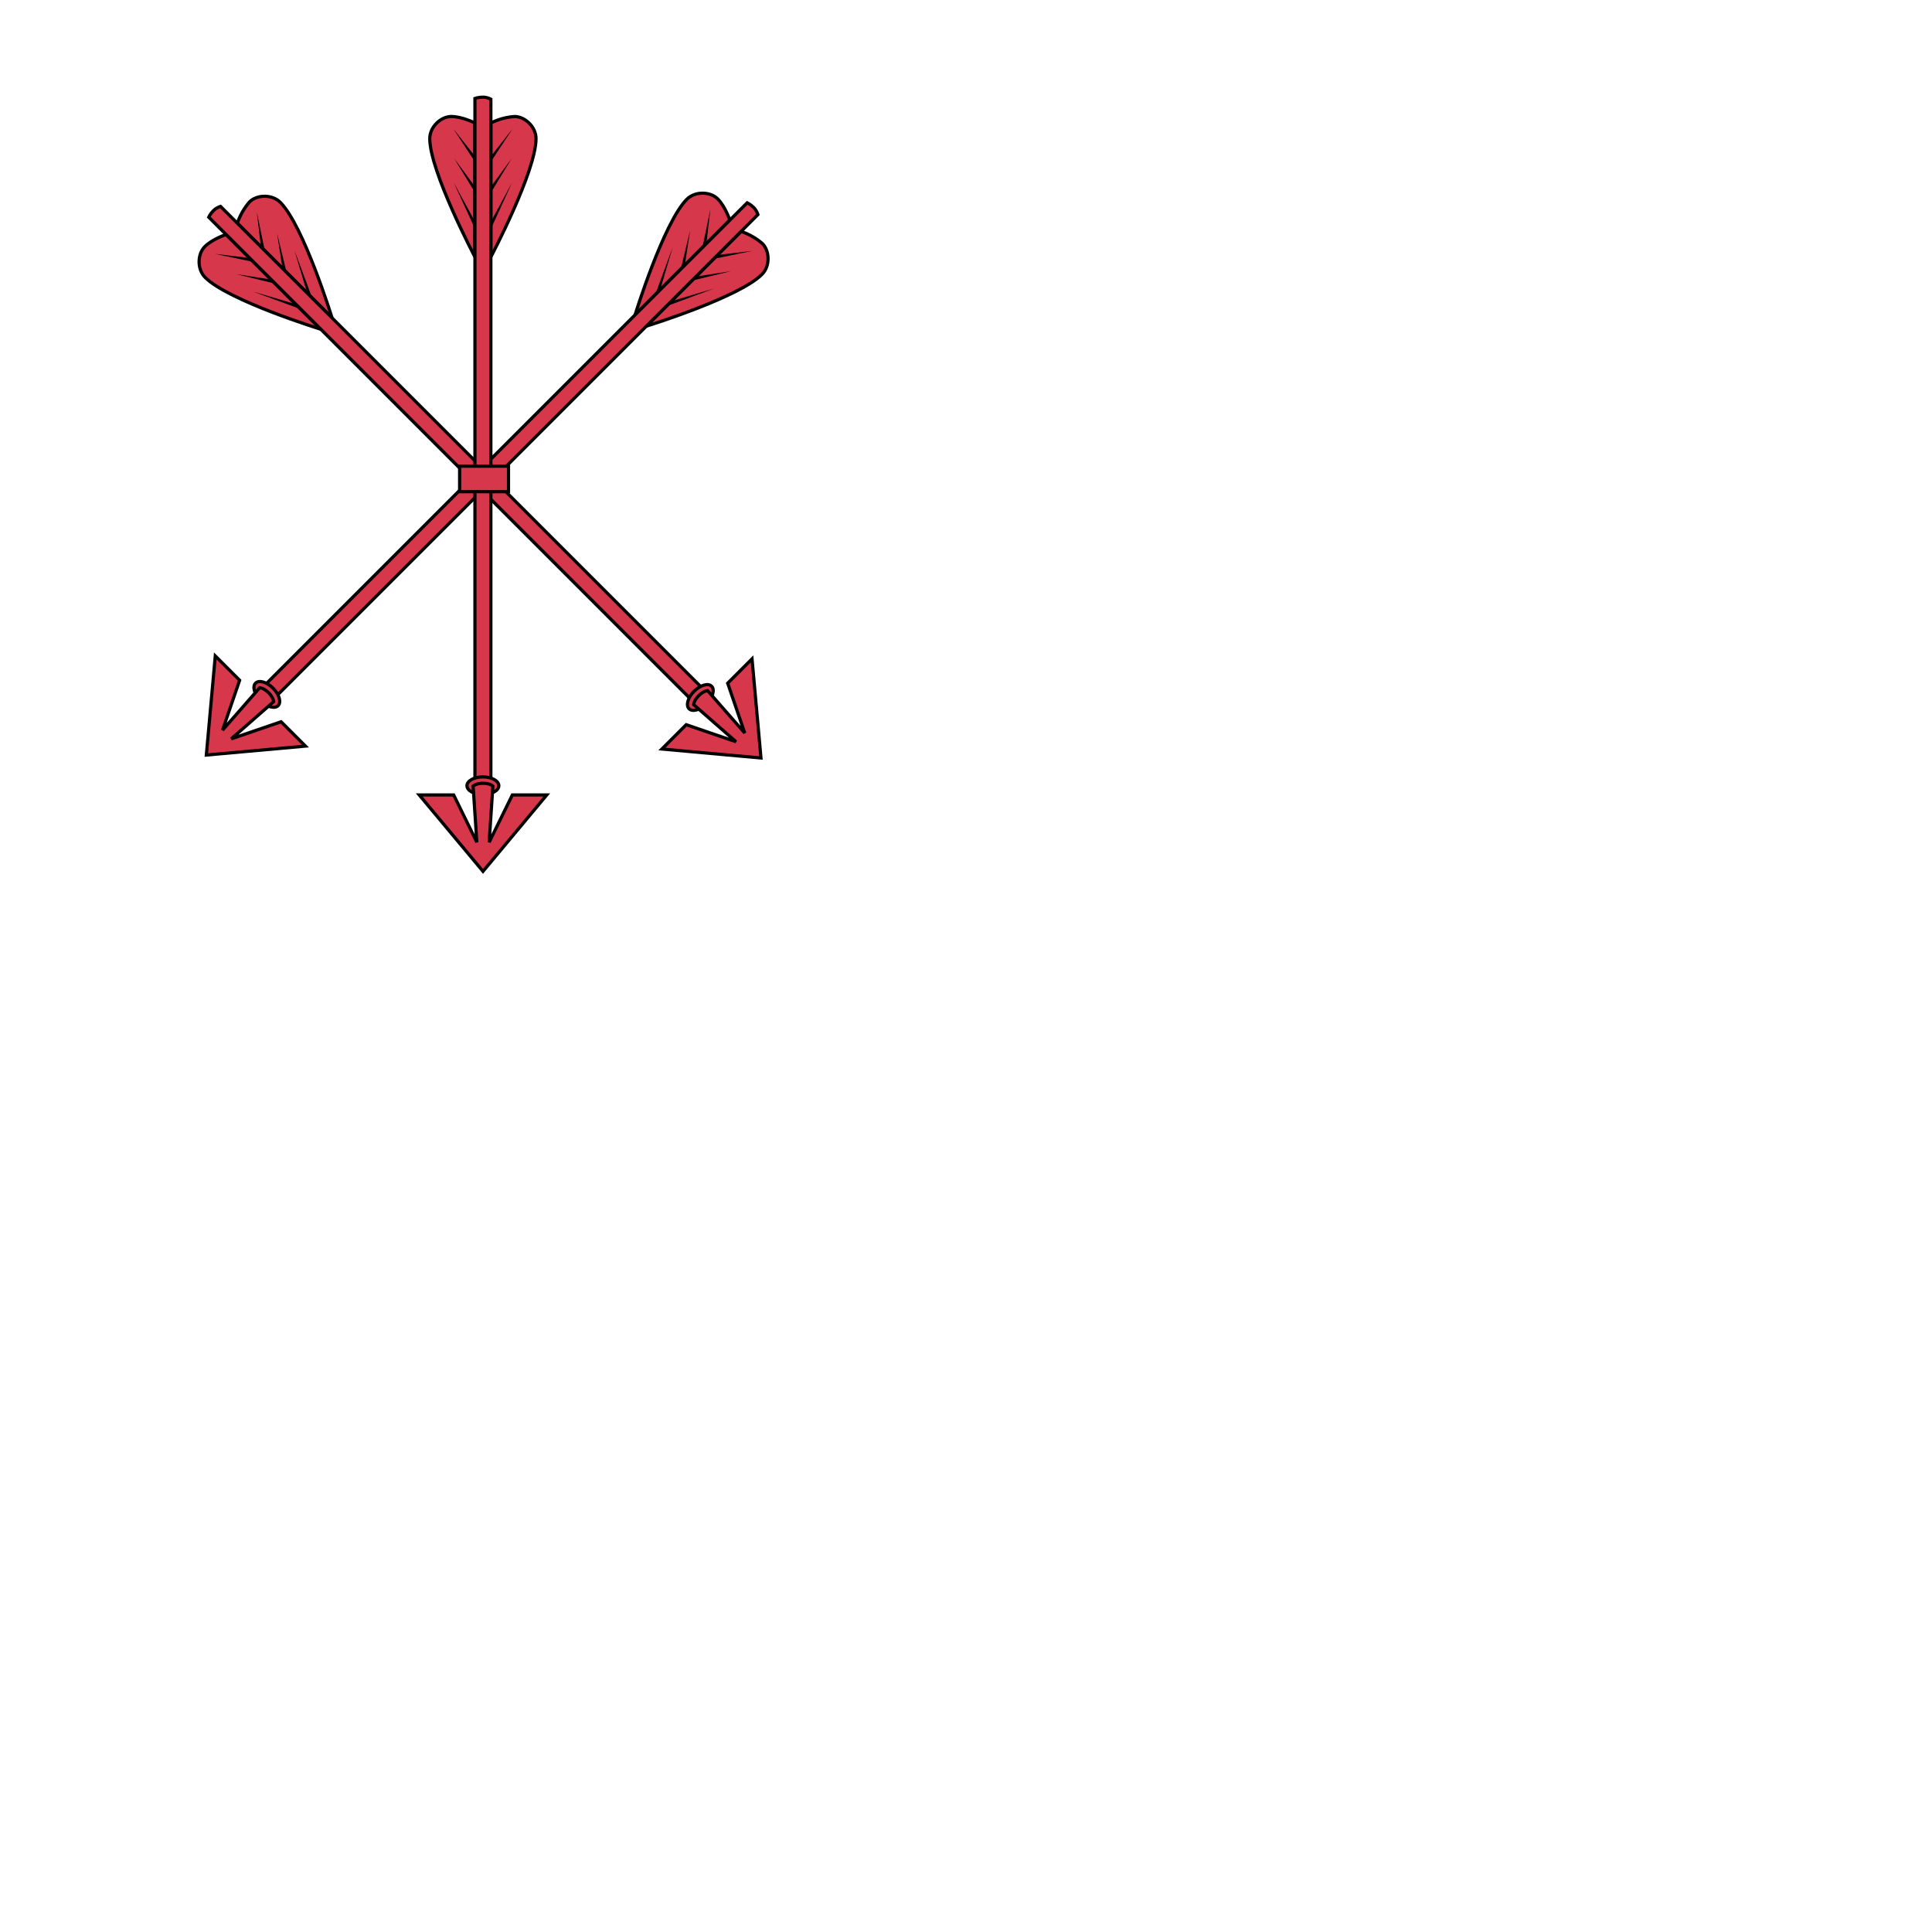
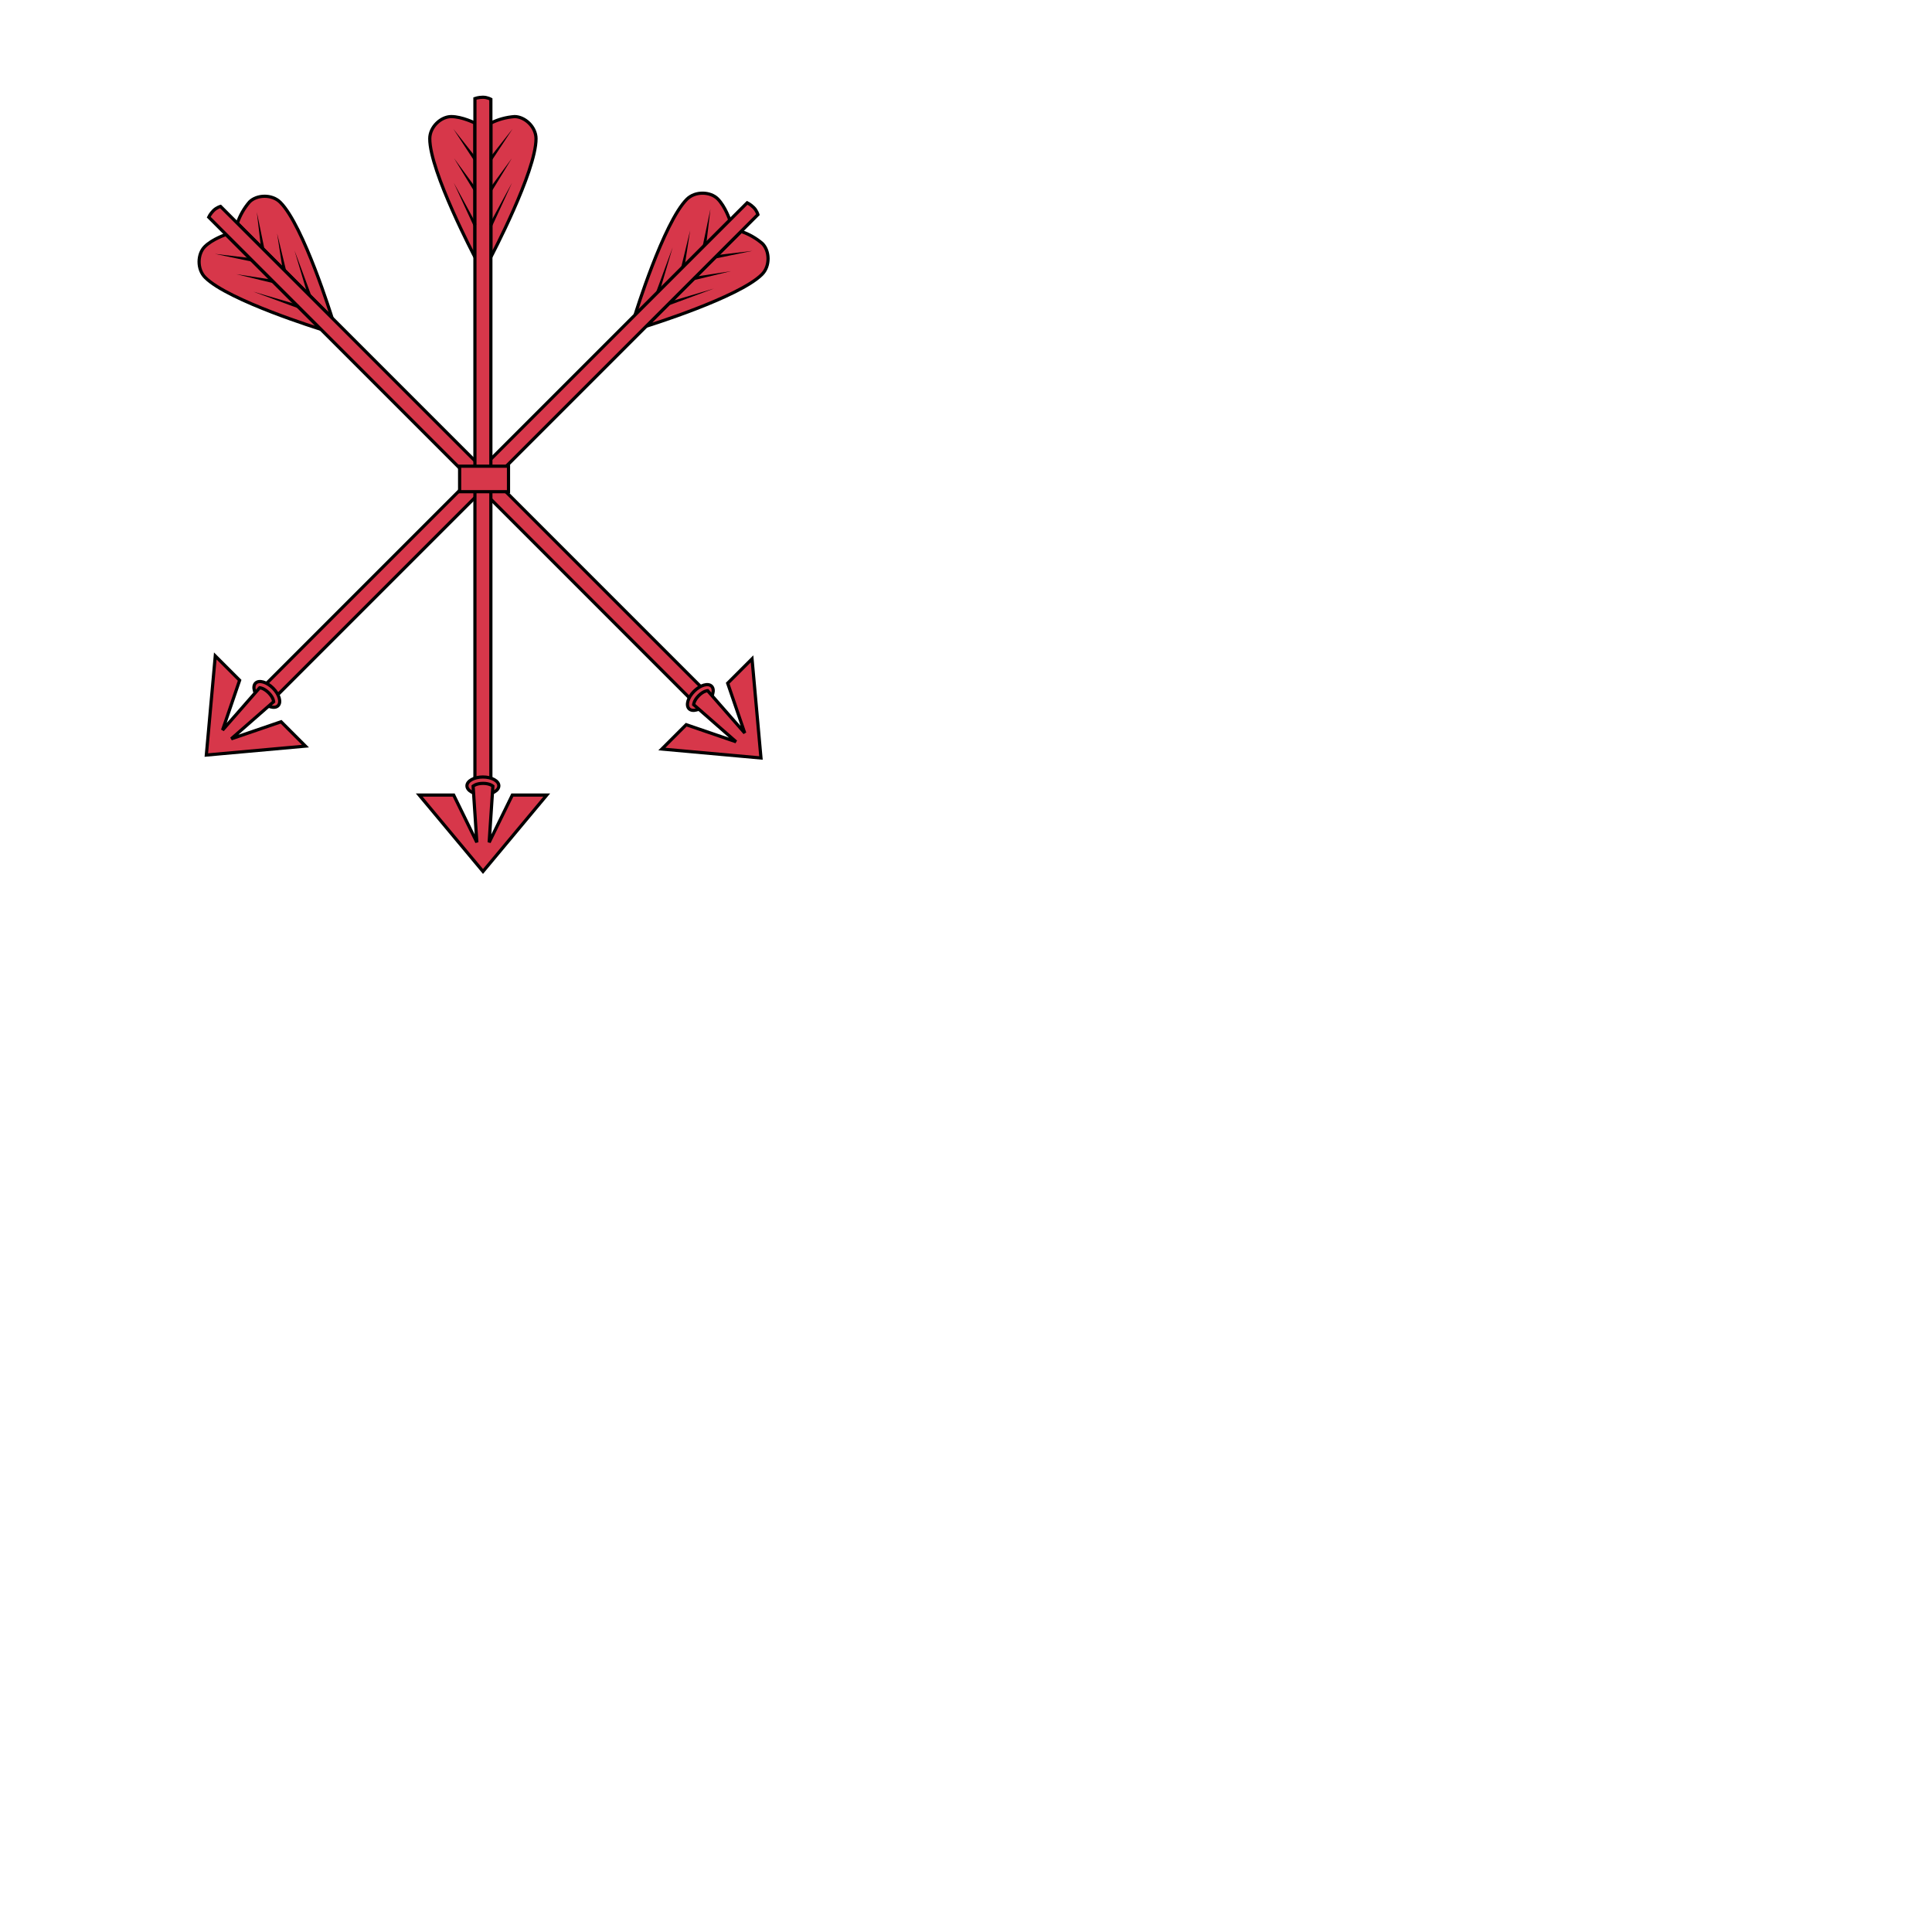
<svg xmlns="http://www.w3.org/2000/svg" fill="#d7374a" stroke="#000" viewBox="50 50 200 200">
-   <g id="arrowsSheaf" stroke-width="3" transform="matrix(.11 0 0 .11 10.9 102)">
-     <g transform="scale(1 -1) rotate(45 770.959 4.823)">
-       <path class="tertiary" d="M817.4 323a60 60 0 0022.3 6.1c9.6 0 20.2-9.6 20.2-20.8 0-30.9-42.5-111.4-42.5-111.4zm-15 0s-12.1 6.1-22.3 6.1c-9.6 0-20.2-9.6-20.2-20.8 0-30.9 42.5-111.4 42.5-111.4z" />
-       <path d="M802.4 -297.4v643.5s3.3 1.2 7.5 1.2 7.5-1.9 7.5-1.9v-643.5z" />
-       <ellipse cx="809.9" cy="-300.7" rx="15" ry="8.3" />
-       <path class="secondary" d="M819.3-301l-3.5-52.9 21.8 44.5H870l-60-71.9-60 71.9h32.4l21.8-44.5-3.5 52.9s2.8 2.6 9.4 2.6c6.4 0 9.2-2.6 9.2-2.6z" />
-       <path fill="#000" stroke="none" d="M818.8 226.4l18.5 40.4-21.2-39.1zm-.1 33.2l18.4 30.2-20.9-28.5zm-.1 28.7l19.2 29.2-21.6-27.4zm-14.8-60.6l-21.3 39.1 18.6-40.4zm-.1 33.6l-20.9 28.5 18.4-30.2zm0 28.8l-21.6 27.4 19.1-29.2z" />
+   <g id="arrowsSheaf" stroke-width="0.33">
+     <g transform="rotate(-45.0 95.7055 101.4695)">
+       <path class="tertiary" d="M 100.814 66.47a 6.6 -6.6 0 0 1 2.453 -0.671c 1.056 0.0 2.222 1.056 2.222 2.288 0.0 3.399 -4.675 12.254 -4.675 12.254zm -1.65 0.0s -1.331 -0.671 -2.453 -0.671c -1.056 0.0 -2.222 1.056 -2.222 2.288 0.0 3.399 4.675 12.254 4.675 12.254z" />
+       <path d="M 99.164 134.714v -70.785s 0.363 -0.132 0.825 -0.132 0.825 0.209 0.825 0.209v 70.785z" />
+       <ellipse cx="99.989" cy="135.077" rx="1.65" ry="0.913" />
+       <path class="secondary" d="M 101.023 135.11l -0.385 5.819 2.398 -4.895H 106.6l -6.6 7.909 -6.6 -7.909h 3.564l 2.398 4.895 -0.385 -5.819s 0.308 -0.286 1.034 -0.286c 0.704 0.0 1.012 0.286 1.012 0.286z" />
+       <path fill="#000" stroke="none" d="M 100.968 77.096l 2.035 -4.444 -2.332 4.301zm -0.011 -3.652l 2.024 -3.322 -2.299 3.135zm -0.011 -3.157l 2.112 -3.212 -2.376 3.014zm -1.628 6.666l -2.343 -4.301 2.046 4.444zm -0.011 -3.696l -2.299 -3.135 2.024 3.322zm 0.0 -3.168l -2.376 -3.014 2.101 3.212z" />
    </g>
-     <g transform="scale(1 -1) rotate(-45 852.99 4.718)">
-       <path class="tertiary" d="M817.4 323a60 60 0 0022.3 6.1c9.6 0 20.2-9.6 20.2-20.8 0-30.9-42.5-111.4-42.5-111.4zm-15 0s-12.1 6.1-22.3 6.1c-9.6 0-20.2-9.6-20.2-20.8 0-30.9 42.5-111.4 42.5-111.4z" />
-       <path d="M802.4 -297.4v643.5s3.3 1.2 7.5 1.2 7.5-1.9 7.5-1.9v-643.5z" />
-       <ellipse cx="809.9" cy="-300.7" rx="15" ry="8.3" />
-       <path class="secondary" d="M819.3-301l-3.5-52.9 21.8 44.5H870l-60-71.9-60 71.9h32.4l21.8-44.5-3.5 52.9s2.8 2.6 9.4 2.6c6.4 0 9.2-2.6 9.2-2.6z" />
-       <path fill="#000" stroke="none" d="M818.8 226.4l18.5 40.4-21.2-39.1zm-.1 33.2l18.4 30.2-20.9-28.5zm-.1 28.7l19.2 29.2-21.6-27.4zm-14.8-60.6l-21.3 39.1 18.6-40.4zm-.1 33.6l-20.9 28.5 18.4-30.2zm0 28.8l-21.6 27.4 19.1-29.2z" />
+     <g transform="rotate(45.0 104.7289 101.481)">
+       <path class="tertiary" d="M 100.814 66.47a 6.6 -6.6 0 0 1 2.453 -0.671c 1.056 0.0 2.222 1.056 2.222 2.288 0.0 3.399 -4.675 12.254 -4.675 12.254zm -1.65 0.0s -1.331 -0.671 -2.453 -0.671c -1.056 0.0 -2.222 1.056 -2.222 2.288 0.0 3.399 4.675 12.254 4.675 12.254z" />
+       <path d="M 99.164 134.714v -70.785s 0.363 -0.132 0.825 -0.132 0.825 0.209 0.825 0.209v 70.785z" />
+       <ellipse cx="99.989" cy="135.077" rx="1.65" ry="0.913" />
+       <path class="secondary" d="M 101.023 135.11l -0.385 5.819 2.398 -4.895H 106.6l -6.6 7.909 -6.6 -7.909h 3.564l 2.398 4.895 -0.385 -5.819s 0.308 -0.286 1.034 -0.286c 0.704 0.0 1.012 0.286 1.012 0.286z" />
+       <path fill="#000" stroke="none" d="M 100.968 77.096l 2.035 -4.444 -2.332 4.301zm -0.011 -3.652l 2.024 -3.322 -2.299 3.135zm -0.011 -3.157l 2.112 -3.212 -2.376 3.014zm -1.628 6.666l -2.343 -4.301 2.046 4.444zm -0.011 -3.696l -2.299 -3.135 2.024 3.322zm 0.0 -3.168l -2.376 -3.014 2.101 3.212z" />
    </g>
-     <g transform="matrix(1 0 0 -1 0 -34)">
-       <path class="tertiary" d="M817.4 323a60 60 0 0022.3 6.1c9.6 0 20.2-9.6 20.2-20.8 0-30.9-42.5-111.4-42.5-111.4zm-15 0s-12.1 6.1-22.3 6.1c-9.6 0-20.2-9.6-20.2-20.8 0-30.9 42.5-111.4 42.5-111.4z" />
-       <path d="M802.4 -297.4v643.5s3.3 1.2 7.5 1.2 7.5-1.9 7.5-1.9v-643.5z" />
-       <ellipse cx="809.9" cy="-300.7" rx="15" ry="8.3" />
-       <path class="secondary" d="M819.3-301l-3.5-52.9 21.8 44.5H870l-60-71.9-60 71.9h32.4l21.8-44.5-3.5 52.9s2.8 2.6 9.4 2.6c6.4 0 9.2-2.6 9.2-2.6z" />
-       <path fill="#000" stroke="none" d="M818.8 226.4l18.5 40.4-21.2-39.1zm-.1 33.2l18.4 30.2-20.9-28.5zm-.1 28.7l19.2 29.2-21.6-27.4zm-14.8-60.6l-21.3 39.1 18.6-40.4zm-.1 33.6l-20.9 28.5 18.4-30.2zm0 28.8l-21.6 27.4 19.1-29.2z" />
+     <g transform="translate(0 -3.73)">
+       <path class="tertiary" d="M 100.814 66.47a 6.6 -6.6 0 0 1 2.453 -0.671c 1.056 0.0 2.222 1.056 2.222 2.288 0.0 3.399 -4.675 12.254 -4.675 12.254zm -1.65 0.0s -1.331 -0.671 -2.453 -0.671c -1.056 0.0 -2.222 1.056 -2.222 2.288 0.0 3.399 4.675 12.254 4.675 12.254z" />
+       <path d="M 99.164 134.714v -70.785s 0.363 -0.132 0.825 -0.132 0.825 0.209 0.825 0.209v 70.785z" />
+       <ellipse cx="99.989" cy="135.077" rx="1.65" ry="0.913" />
+       <path class="secondary" d="M 101.023 135.11l -0.385 5.819 2.398 -4.895H 106.6l -6.6 7.909 -6.6 -7.909h 3.564l 2.398 4.895 -0.385 -5.819s 0.308 -0.286 1.034 -0.286c 0.704 0.0 1.012 0.286 1.012 0.286z" />
+       <path fill="#000" stroke="none" d="M 100.968 77.096l 2.035 -4.444 -2.332 4.301zm -0.011 -3.652l 2.024 -3.322 -2.299 3.135zm -0.011 -3.157l 2.112 -3.212 -2.376 3.014zm -1.628 6.666l -2.343 -4.301 2.046 4.444zm -0.011 -3.696l -2.299 -3.135 2.024 3.322zm 0.0 -3.168l -2.376 -3.014 2.101 3.212z" />
    </g>
-     <rect width="46" height="24" x="788" y="-34" />
+     <rect width="5.06" height="2.64" x="97.58" y="98.26" />
  </g>
</svg>
